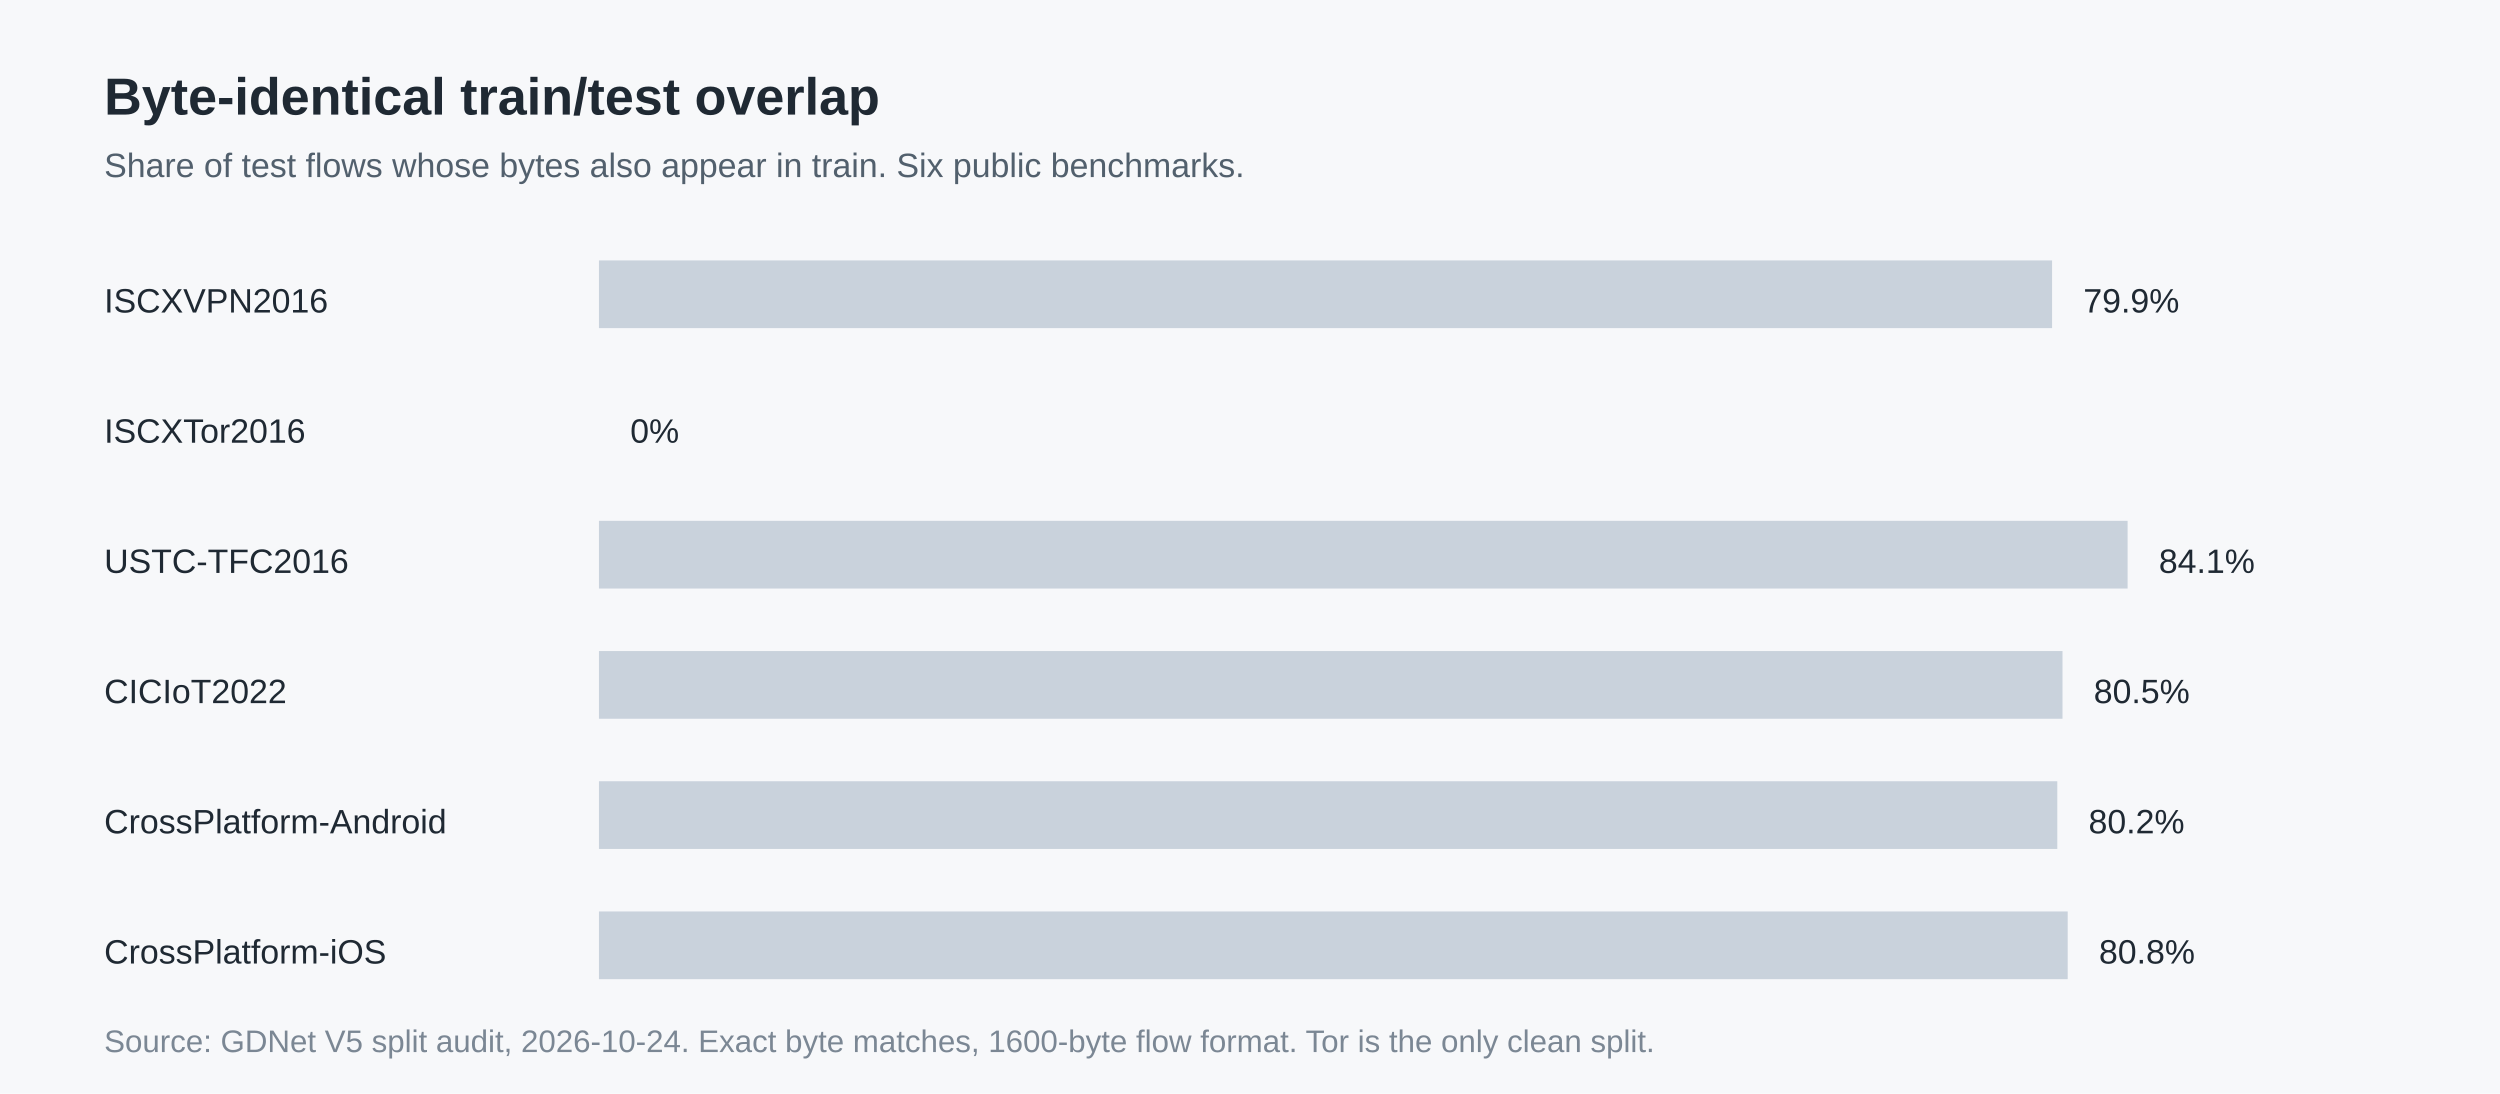
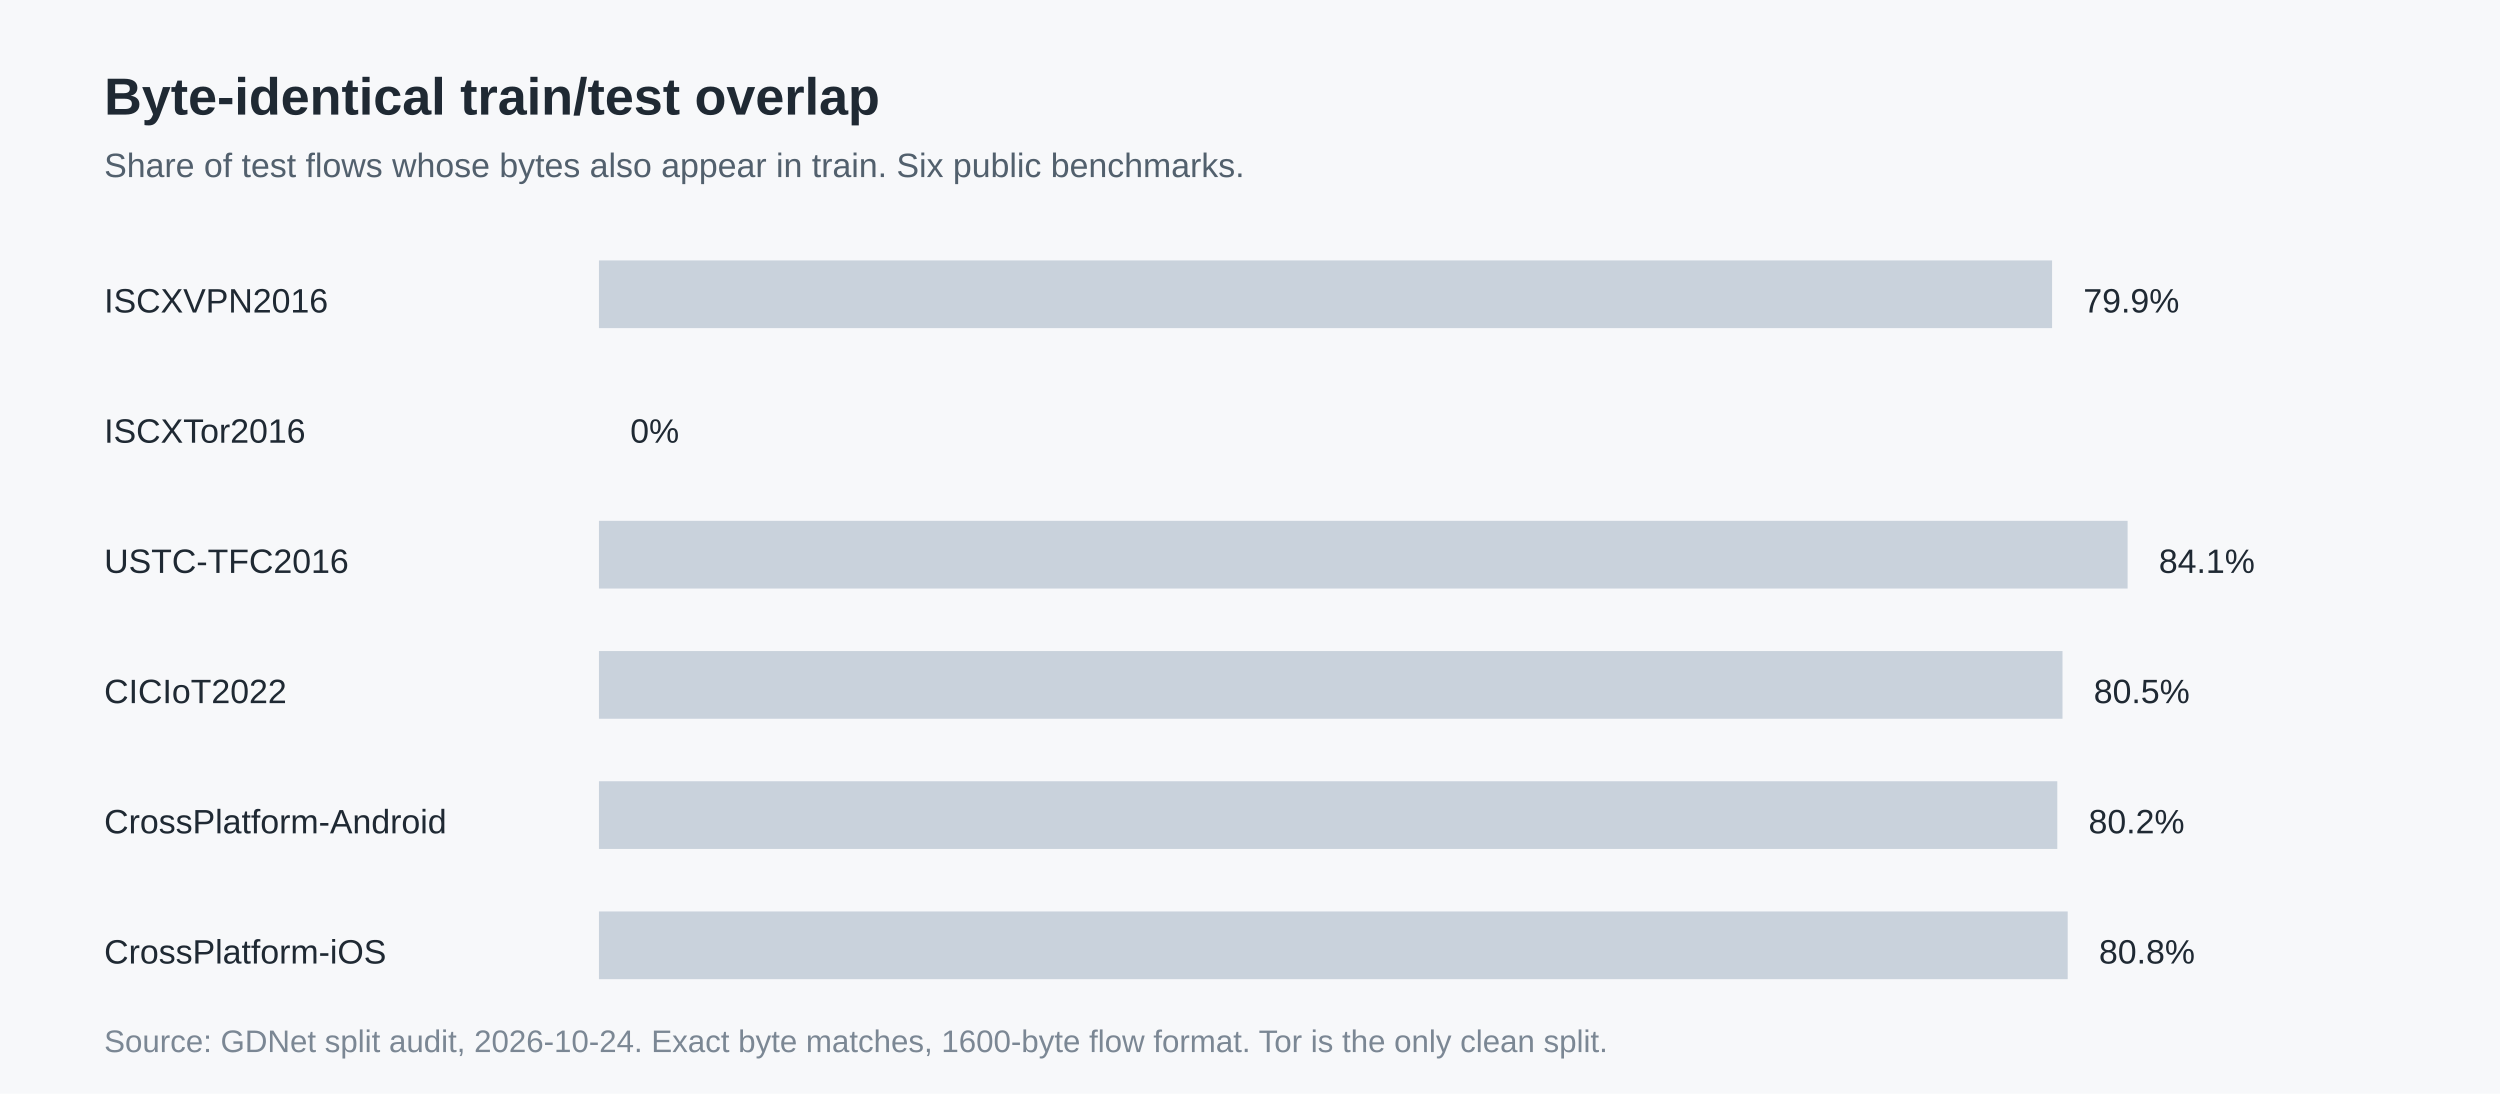
<svg xmlns="http://www.w3.org/2000/svg" width="960" height="420" viewBox="0 0 960 420" font-family="Segoe UI, Arial, sans-serif">
  <rect width="960" height="420" fill="#f7f8fa" />
  <text x="40" y="44" font-size="20" font-weight="600" fill="#1f2933">Byte-identical train/test overlap</text>
  <text x="40" y="68" font-size="13" fill="#52606d">Share of test flows whose bytes also appear in train. Six public benchmarks.</text>
  <g font-size="13" fill="#1f2933">
    <text x="40" y="120">ISCXVPN2016</text>
    <text x="40" y="170">ISCXTor2016</text>
    <text x="40" y="220">USTC-TFC2016</text>
    <text x="40" y="270">CICIoT2022</text>
    <text x="40" y="320">CrossPlatform-Android</text>
    <text x="40" y="370">CrossPlatform-iOS</text>
  </g>
  <g>
    <rect x="230" y="100" width="558" height="26" fill="#c9d2dc" />
    <rect x="230" y="150" width="0" height="26" fill="#2f6f9f" />
    <rect x="230" y="200" width="587" height="26" fill="#c9d2dc" />
    <rect x="230" y="250" width="562" height="26" fill="#c9d2dc" />
    <rect x="230" y="300" width="560" height="26" fill="#c9d2dc" />
    <rect x="230" y="350" width="564" height="26" fill="#c9d2dc" />
  </g>
  <g font-size="13" fill="#1f2933">
    <text x="800" y="120">79.9%</text>
    <text x="242" y="170">0%</text>
    <text x="829" y="220">84.1%</text>
    <text x="804" y="270">80.5%</text>
    <text x="802" y="320">80.2%</text>
    <text x="806" y="370">80.8%</text>
  </g>
-   <text x="40" y="404" font-size="12" fill="#7b8794">Source: GDNet V5 split audit, 2026-10-24. Exact byte matches, 1600-byte flow format. Tor is the only clean split.</text>
+   <text x="40" y="404" font-size="12" fill="#7b8794">Source: GDNet split audit, 2026-10-24. Exact byte matches, 1600-byte flow format. Tor is the only clean split.</text>
</svg>
